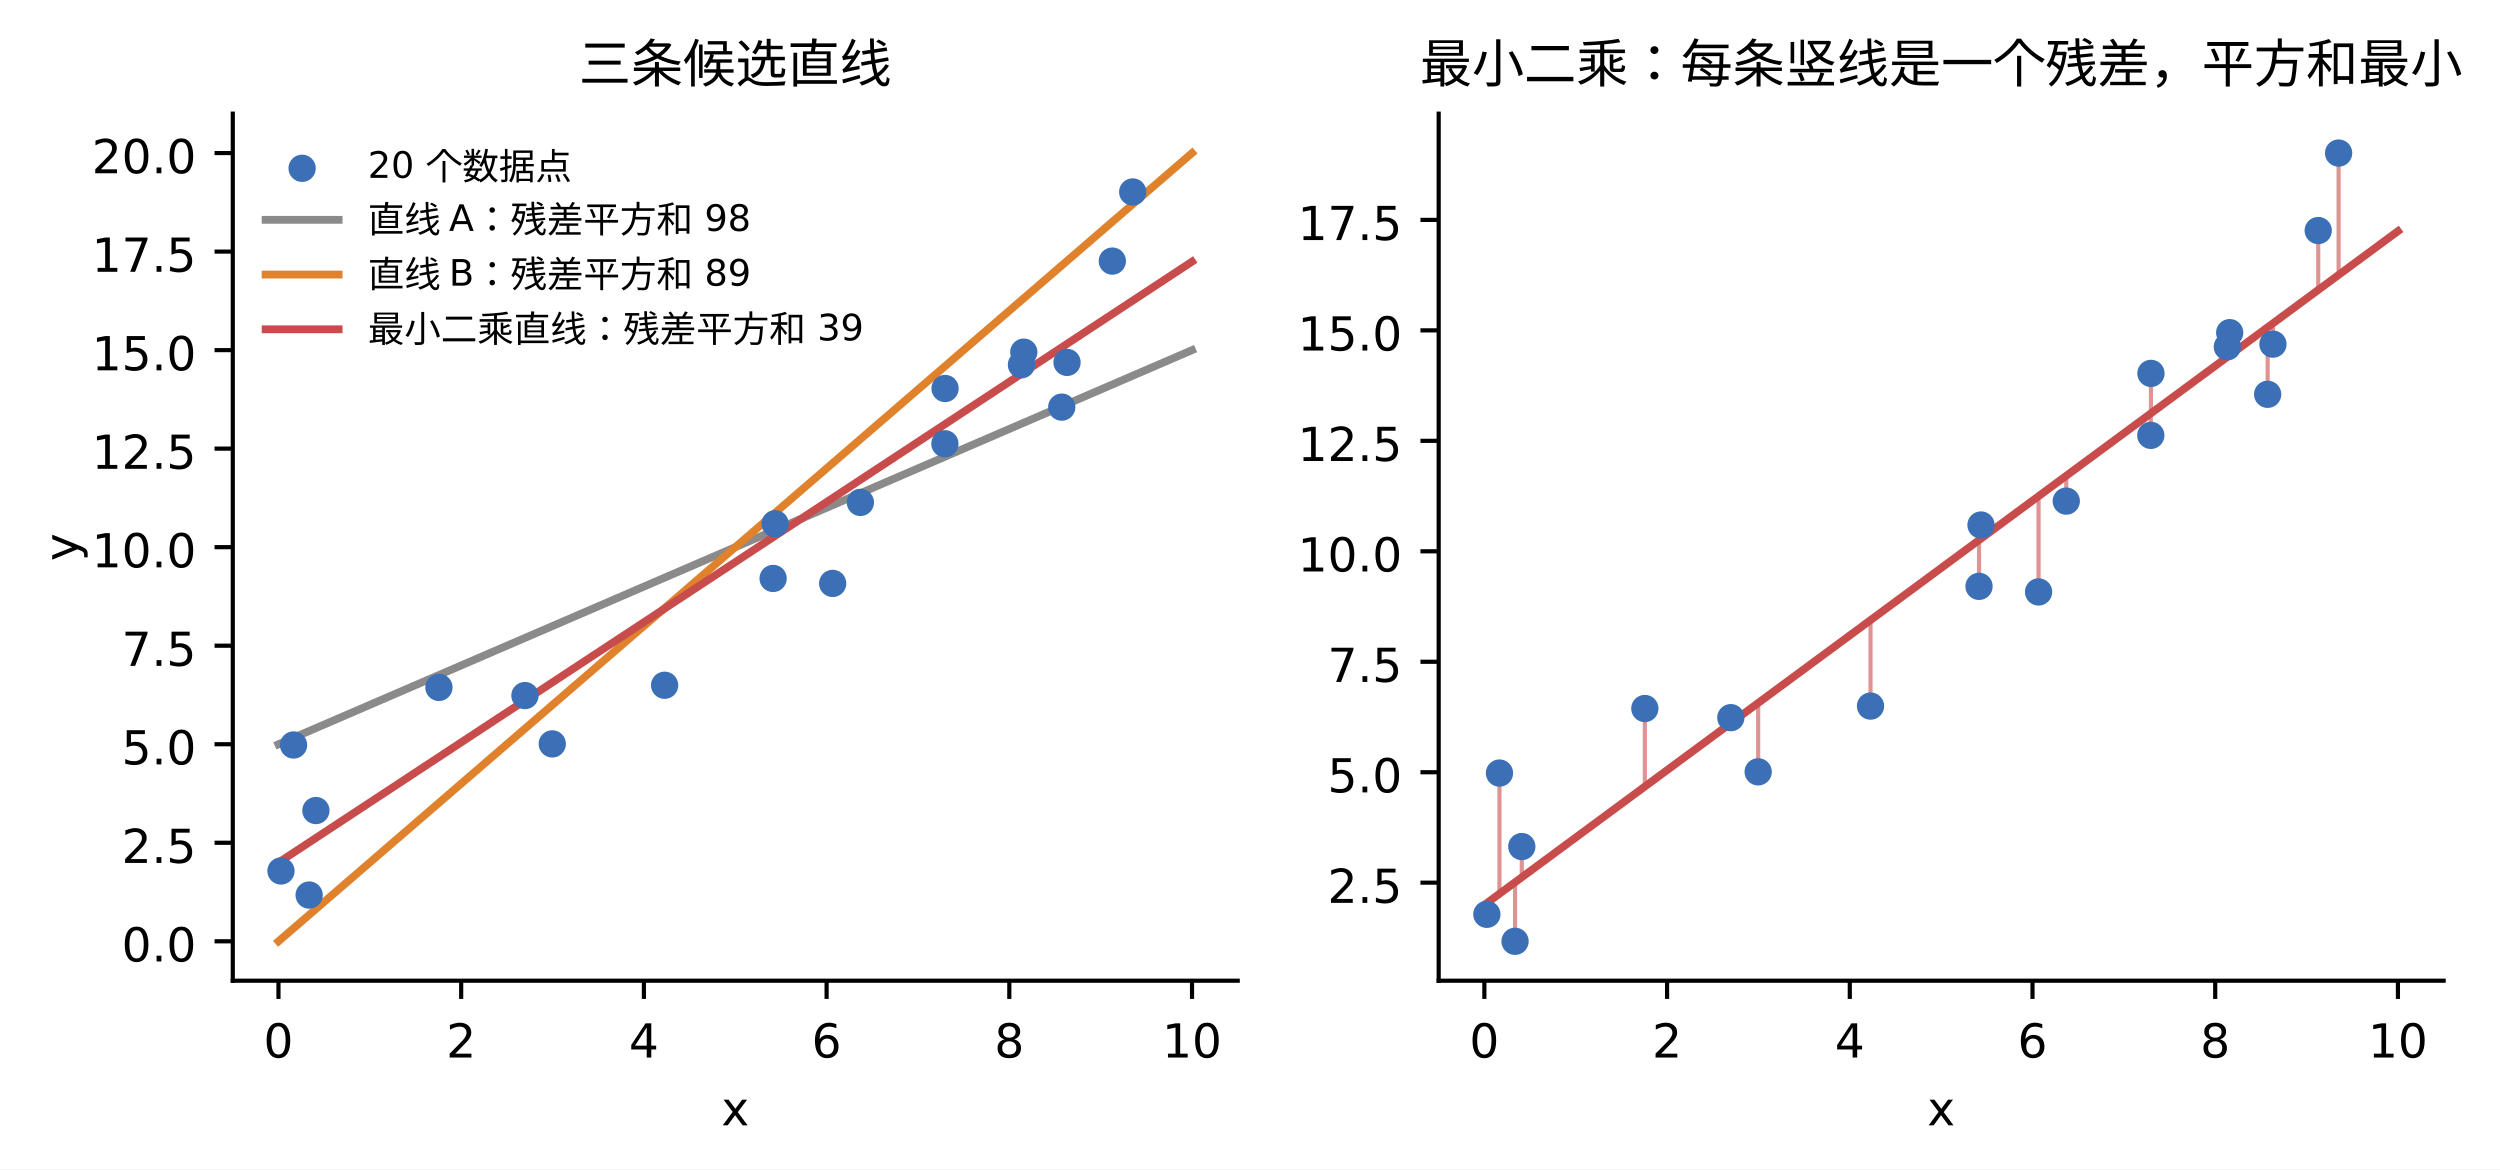
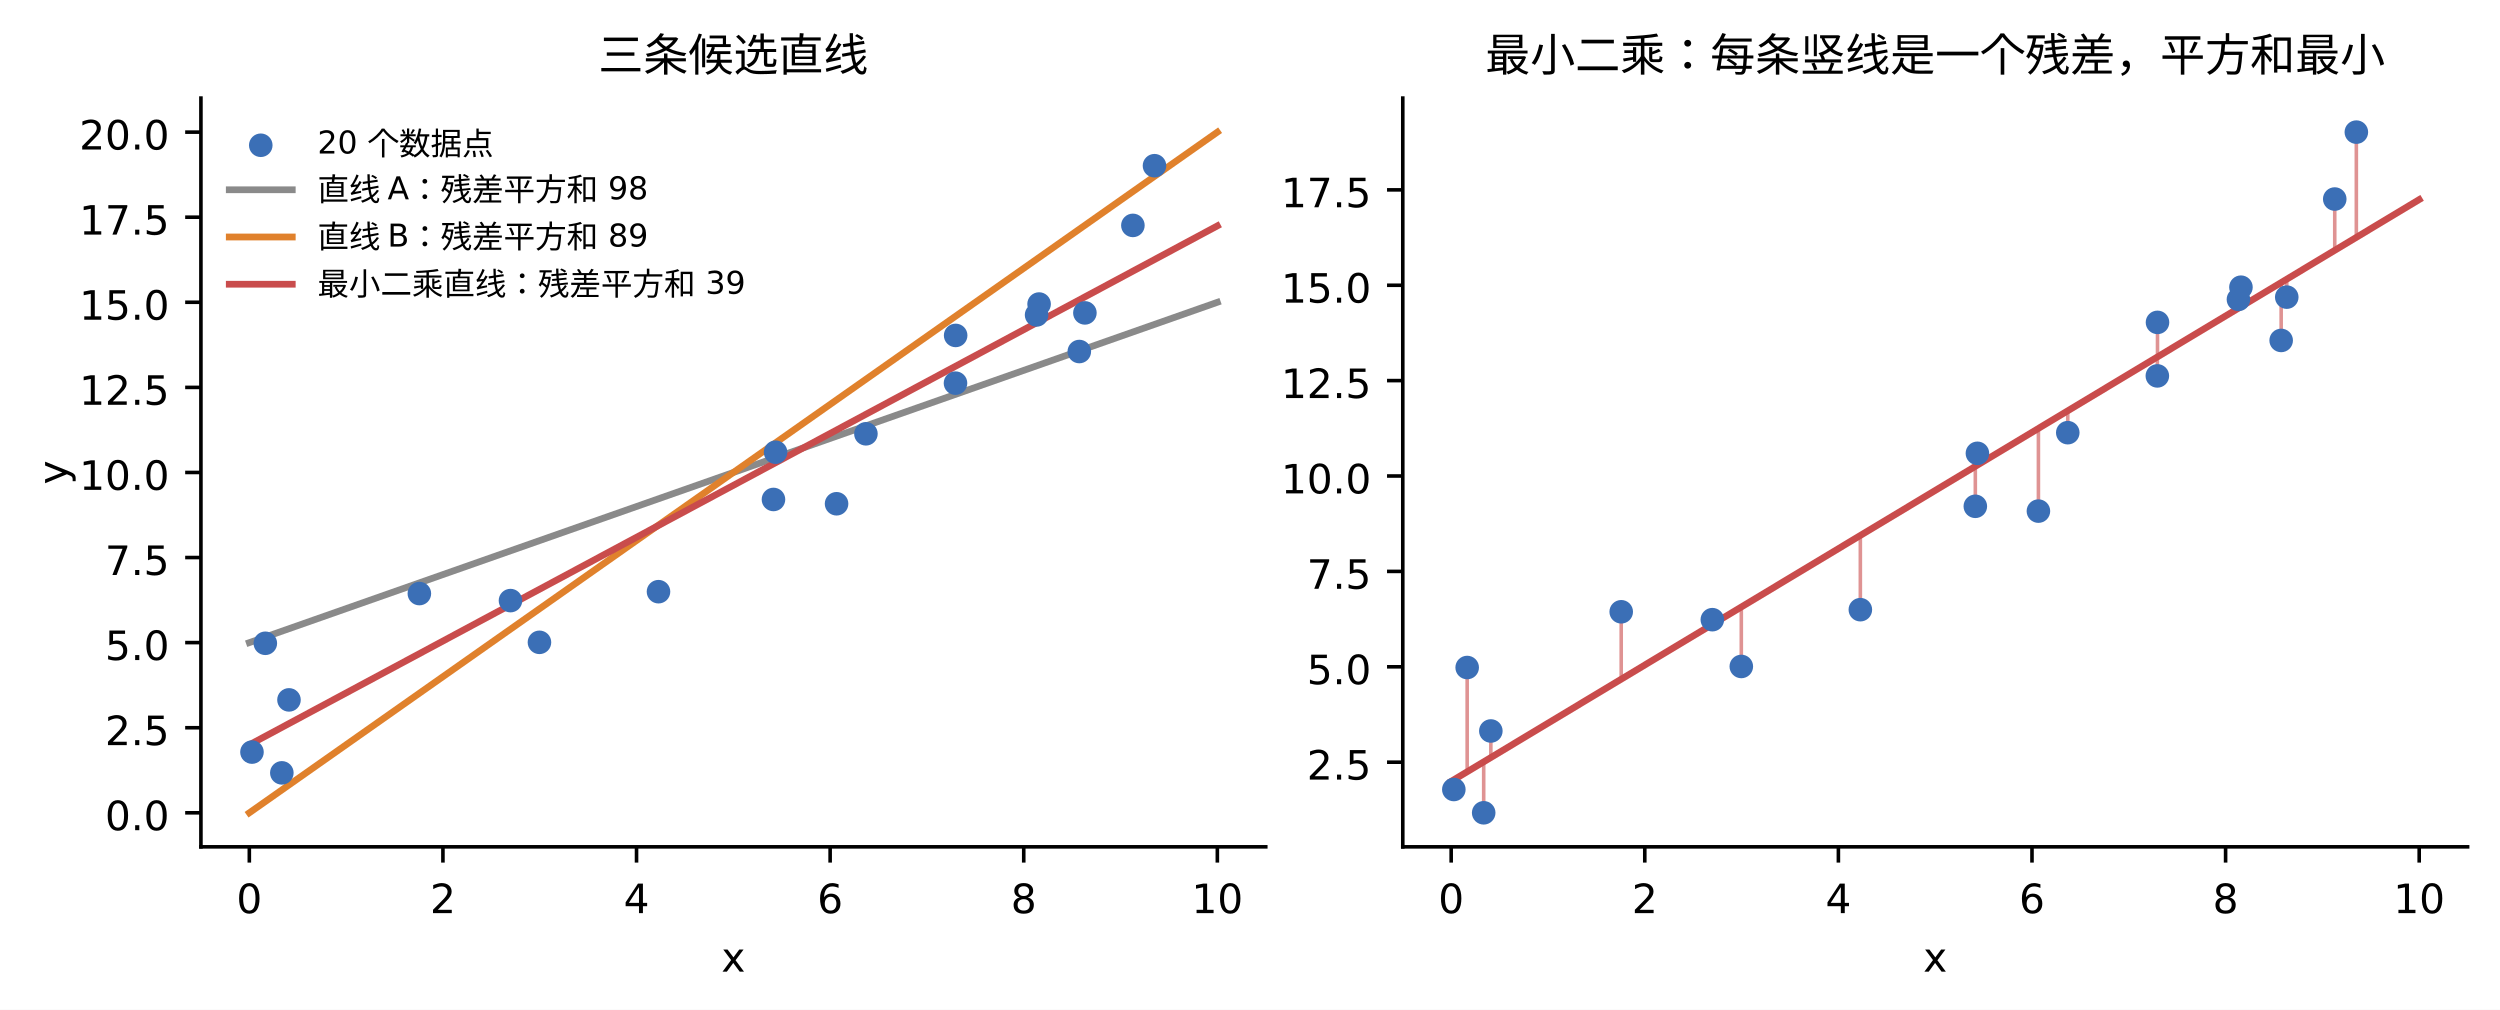
- <svg xmlns="http://www.w3.org/2000/svg" xmlns:xlink="http://www.w3.org/1999/xlink" width="479.551pt" height="224.32pt" viewBox="0 0 479.551 224.32" version="1.1">
+ <svg xmlns="http://www.w3.org/2000/svg" xmlns:xlink="http://www.w3.org/1999/xlink" width="555.6pt" height="224.4pt" viewBox="0 0 555.6 224.4" version="1.1">
  <defs>
    <style type="text/css">*{stroke-linejoin: round; stroke-linecap: butt}</style>
  </defs>
  <g id="figure_1">
    <g id="patch_1">
-       <path d="M 0 224.32  L 479.551 224.32  L 479.551 0  L 0 0  z " style="fill: #ffffff" />
+       <path d="M 0 224.4  L 555.6 224.4  L 555.6 0  L 0 0  z " style="fill: #ffffff" />
    </g>
    <g id="axes_1">
      <g id="patch_2">
-         <path d="M 44.653 188.12  L 237.417 188.12  L 237.417 21.8  L 44.653 21.8  z " style="fill: #ffffff" />
+         <path d="M 44.653 188.2  L 281.3 188.2  L 281.3 21.8  L 44.653 21.8  z " style="fill: #ffffff" />
      </g>
      <g id="matplotlib.axis_1">
        <g id="xtick_1">
          <g id="line2d_1">
            <defs>
-               <path id="m85d153a799" d="M 0 0  L 0 3.5  " style="stroke: #000000; stroke-width: 0.8" />
+               <path id="m8f147c479a" d="M 0 0  L 0 3.5  " style="stroke: #000000; stroke-width: 0.8" />
            </defs>
            <g>
-               <use xlink:href="#m85d153a799" x="53.415" y="188.12" style="stroke: #000000; stroke-width: 0.8" />
+               <use xlink:href="#m8f147c479a" x="55.41" y="188.2" style="stroke: #000000; stroke-width: 0.8" />
            </g>
          </g>
          <g id="text_1">
-             <text style="font-size: 9px; font-family: 'Heiti SC', 'Heiti TC', 'Arial Unicode MS', 'DejaVu Sans'; text-anchor: middle" x="53.415" y="202.86" transform="rotate(-0 53.41495 202.86)">0</text>
+             <text style="font-size: 9px; font-family: 'Heiti SC', 'Heiti TC', 'Arial Unicode MS', 'DejaVu Sans'; text-anchor: middle" x="55.41" y="202.94" transform="rotate(-0 55.40963 202.9395)">0</text>
          </g>
        </g>
        <g id="xtick_2">
          <g id="line2d_2">
            <g>
-               <use xlink:href="#m85d153a799" x="88.463" y="188.12" style="stroke: #000000; stroke-width: 0.8" />
+               <use xlink:href="#m8f147c479a" x="98.436" y="188.2" style="stroke: #000000; stroke-width: 0.8" />
            </g>
          </g>
          <g id="text_2">
-             <text style="font-size: 9px; font-family: 'Heiti SC', 'Heiti TC', 'Arial Unicode MS', 'DejaVu Sans'; text-anchor: middle" x="88.463" y="202.86" transform="rotate(-0 88.46289 202.86)">2</text>
+             <text style="font-size: 9px; font-family: 'Heiti SC', 'Heiti TC', 'Arial Unicode MS', 'DejaVu Sans'; text-anchor: middle" x="98.436" y="202.94" transform="rotate(-0 98.43628 202.9395)">2</text>
          </g>
        </g>
        <g id="xtick_3">
          <g id="line2d_3">
            <g>
-               <use xlink:href="#m85d153a799" x="123.511" y="188.12" style="stroke: #000000; stroke-width: 0.8" />
+               <use xlink:href="#m8f147c479a" x="141.463" y="188.2" style="stroke: #000000; stroke-width: 0.8" />
            </g>
          </g>
          <g id="text_3">
-             <text style="font-size: 9px; font-family: 'Heiti SC', 'Heiti TC', 'Arial Unicode MS', 'DejaVu Sans'; text-anchor: middle" x="123.511" y="202.86" transform="rotate(-0 123.5108 202.86)">4</text>
+             <text style="font-size: 9px; font-family: 'Heiti SC', 'Heiti TC', 'Arial Unicode MS', 'DejaVu Sans'; text-anchor: middle" x="141.463" y="202.94" transform="rotate(-0 141.4629 202.9395)">4</text>
          </g>
        </g>
        <g id="xtick_4">
          <g id="line2d_4">
            <g>
-               <use xlink:href="#m85d153a799" x="158.559" y="188.12" style="stroke: #000000; stroke-width: 0.8" />
+               <use xlink:href="#m8f147c479a" x="184.49" y="188.2" style="stroke: #000000; stroke-width: 0.8" />
            </g>
          </g>
          <g id="text_4">
-             <text style="font-size: 9px; font-family: 'Heiti SC', 'Heiti TC', 'Arial Unicode MS', 'DejaVu Sans'; text-anchor: middle" x="158.559" y="202.86" transform="rotate(-0 158.5588 202.86)">6</text>
+             <text style="font-size: 9px; font-family: 'Heiti SC', 'Heiti TC', 'Arial Unicode MS', 'DejaVu Sans'; text-anchor: middle" x="184.49" y="202.94" transform="rotate(-0 184.4896 202.9395)">6</text>
          </g>
        </g>
        <g id="xtick_5">
          <g id="line2d_5">
            <g>
-               <use xlink:href="#m85d153a799" x="193.607" y="188.12" style="stroke: #000000; stroke-width: 0.8" />
+               <use xlink:href="#m8f147c479a" x="227.516" y="188.2" style="stroke: #000000; stroke-width: 0.8" />
            </g>
          </g>
          <g id="text_5">
-             <text style="font-size: 9px; font-family: 'Heiti SC', 'Heiti TC', 'Arial Unicode MS', 'DejaVu Sans'; text-anchor: middle" x="193.607" y="202.86" transform="rotate(-0 193.6067 202.86)">8</text>
+             <text style="font-size: 9px; font-family: 'Heiti SC', 'Heiti TC', 'Arial Unicode MS', 'DejaVu Sans'; text-anchor: middle" x="227.516" y="202.94" transform="rotate(-0 227.5162 202.9395)">8</text>
          </g>
        </g>
        <g id="xtick_6">
          <g id="line2d_6">
            <g>
-               <use xlink:href="#m85d153a799" x="228.655" y="188.12" style="stroke: #000000; stroke-width: 0.8" />
+               <use xlink:href="#m8f147c479a" x="270.543" y="188.2" style="stroke: #000000; stroke-width: 0.8" />
            </g>
          </g>
          <g id="text_6">
-             <text style="font-size: 9px; font-family: 'Heiti SC', 'Heiti TC', 'Arial Unicode MS', 'DejaVu Sans'; text-anchor: middle" x="228.655" y="202.86" transform="rotate(-0 228.6546 202.86)">10</text>
+             <text style="font-size: 9px; font-family: 'Heiti SC', 'Heiti TC', 'Arial Unicode MS', 'DejaVu Sans'; text-anchor: middle" x="270.543" y="202.94" transform="rotate(-0 270.5429 202.9395)">10</text>
          </g>
        </g>
        <g id="text_7">
-           <text style="font-size: 9px; font-family: 'Heiti SC', 'Heiti TC', 'Arial Unicode MS', 'DejaVu Sans'; text-anchor: middle" x="141.035" y="215.86" transform="rotate(-0 141.0348 215.86)">x</text>
+           <text style="font-size: 9px; font-family: 'Heiti SC', 'Heiti TC', 'Arial Unicode MS', 'DejaVu Sans'; text-anchor: middle" x="162.976" y="215.94" transform="rotate(-0 162.9762 215.9395)">x</text>
        </g>
      </g>
      <g id="matplotlib.axis_2">
        <g id="ytick_1">
          <g id="line2d_7">
            <defs>
-               <path id="m40cdde4ee3" d="M 0 0  L -3.5 0  " style="stroke: #000000; stroke-width: 0.8" />
+               <path id="m0d8f9dc687" d="M 0 0  L -3.5 0  " style="stroke: #000000; stroke-width: 0.8" />
            </defs>
            <g>
-               <use xlink:href="#m40cdde4ee3" x="44.653" y="180.56" style="stroke: #000000; stroke-width: 0.8" />
+               <use xlink:href="#m0d8f9dc687" x="44.653" y="180.636" style="stroke: #000000; stroke-width: 0.8" />
            </g>
          </g>
          <g id="text_8">
-             <text style="font-size: 9px; font-family: 'Heiti SC', 'Heiti TC', 'Arial Unicode MS', 'DejaVu Sans'; text-anchor: end" x="37.653" y="184.43" transform="rotate(-0 37.65297 184.43)">0.0</text>
+             <text style="font-size: 9px; font-family: 'Heiti SC', 'Heiti TC', 'Arial Unicode MS', 'DejaVu Sans'; text-anchor: end" x="37.653" y="184.506" transform="rotate(-0 37.65297 184.5059)">0.0</text>
          </g>
        </g>
        <g id="ytick_2">
          <g id="line2d_8">
            <g>
-               <use xlink:href="#m40cdde4ee3" x="44.653" y="161.66" style="stroke: #000000; stroke-width: 0.8" />
+               <use xlink:href="#m0d8f9dc687" x="44.653" y="161.727" style="stroke: #000000; stroke-width: 0.8" />
            </g>
          </g>
          <g id="text_9">
-             <text style="font-size: 9px; font-family: 'Heiti SC', 'Heiti TC', 'Arial Unicode MS', 'DejaVu Sans'; text-anchor: end" x="37.653" y="165.53" transform="rotate(-0 37.65297 165.53)">2.5</text>
+             <text style="font-size: 9px; font-family: 'Heiti SC', 'Heiti TC', 'Arial Unicode MS', 'DejaVu Sans'; text-anchor: end" x="37.653" y="165.597" transform="rotate(-0 37.65297 165.5969)">2.5</text>
          </g>
        </g>
        <g id="ytick_3">
          <g id="line2d_9">
            <g>
-               <use xlink:href="#m40cdde4ee3" x="44.653" y="142.76" style="stroke: #000000; stroke-width: 0.8" />
+               <use xlink:href="#m0d8f9dc687" x="44.653" y="142.818" style="stroke: #000000; stroke-width: 0.8" />
            </g>
          </g>
          <g id="text_10">
-             <text style="font-size: 9px; font-family: 'Heiti SC', 'Heiti TC', 'Arial Unicode MS', 'DejaVu Sans'; text-anchor: end" x="37.653" y="146.63" transform="rotate(-0 37.65297 146.63)">5.0</text>
+             <text style="font-size: 9px; font-family: 'Heiti SC', 'Heiti TC', 'Arial Unicode MS', 'DejaVu Sans'; text-anchor: end" x="37.653" y="146.688" transform="rotate(-0 37.65297 146.6878)">5.0</text>
          </g>
        </g>
        <g id="ytick_4">
          <g id="line2d_10">
            <g>
-               <use xlink:href="#m40cdde4ee3" x="44.653" y="123.86" style="stroke: #000000; stroke-width: 0.8" />
+               <use xlink:href="#m0d8f9dc687" x="44.653" y="123.909" style="stroke: #000000; stroke-width: 0.8" />
            </g>
          </g>
          <g id="text_11">
-             <text style="font-size: 9px; font-family: 'Heiti SC', 'Heiti TC', 'Arial Unicode MS', 'DejaVu Sans'; text-anchor: end" x="37.653" y="127.73" transform="rotate(-0 37.65297 127.73)">7.5</text>
+             <text style="font-size: 9px; font-family: 'Heiti SC', 'Heiti TC', 'Arial Unicode MS', 'DejaVu Sans'; text-anchor: end" x="37.653" y="127.779" transform="rotate(-0 37.65297 127.7788)">7.5</text>
          </g>
        </g>
        <g id="ytick_5">
          <g id="line2d_11">
            <g>
-               <use xlink:href="#m40cdde4ee3" x="44.653" y="104.96" style="stroke: #000000; stroke-width: 0.8" />
+               <use xlink:href="#m0d8f9dc687" x="44.653" y="105" style="stroke: #000000; stroke-width: 0.8" />
            </g>
          </g>
          <g id="text_12">
-             <text style="font-size: 9px; font-family: 'Heiti SC', 'Heiti TC', 'Arial Unicode MS', 'DejaVu Sans'; text-anchor: end" x="37.653" y="108.83" transform="rotate(-0 37.65297 108.83)">10.0</text>
+             <text style="font-size: 9px; font-family: 'Heiti SC', 'Heiti TC', 'Arial Unicode MS', 'DejaVu Sans'; text-anchor: end" x="37.653" y="108.87" transform="rotate(-0 37.65297 108.8698)">10.0</text>
          </g>
        </g>
        <g id="ytick_6">
          <g id="line2d_12">
            <g>
-               <use xlink:href="#m40cdde4ee3" x="44.653" y="86.06" style="stroke: #000000; stroke-width: 0.8" />
+               <use xlink:href="#m0d8f9dc687" x="44.653" y="86.091" style="stroke: #000000; stroke-width: 0.8" />
            </g>
          </g>
          <g id="text_13">
-             <text style="font-size: 9px; font-family: 'Heiti SC', 'Heiti TC', 'Arial Unicode MS', 'DejaVu Sans'; text-anchor: end" x="37.653" y="89.93" transform="rotate(-0 37.65297 89.93)">12.5</text>
+             <text style="font-size: 9px; font-family: 'Heiti SC', 'Heiti TC', 'Arial Unicode MS', 'DejaVu Sans'; text-anchor: end" x="37.653" y="89.961" transform="rotate(-0 37.65297 89.96072)">12.5</text>
          </g>
        </g>
        <g id="ytick_7">
          <g id="line2d_13">
            <g>
-               <use xlink:href="#m40cdde4ee3" x="44.653" y="67.16" style="stroke: #000000; stroke-width: 0.8" />
+               <use xlink:href="#m0d8f9dc687" x="44.653" y="67.182" style="stroke: #000000; stroke-width: 0.8" />
            </g>
          </g>
          <g id="text_14">
-             <text style="font-size: 9px; font-family: 'Heiti SC', 'Heiti TC', 'Arial Unicode MS', 'DejaVu Sans'; text-anchor: end" x="37.653" y="71.03" transform="rotate(-0 37.65297 71.03)">15.0</text>
+             <text style="font-size: 9px; font-family: 'Heiti SC', 'Heiti TC', 'Arial Unicode MS', 'DejaVu Sans'; text-anchor: end" x="37.653" y="71.052" transform="rotate(-0 37.65297 71.05169)">15.0</text>
          </g>
        </g>
        <g id="ytick_8">
          <g id="line2d_14">
            <g>
-               <use xlink:href="#m40cdde4ee3" x="44.653" y="48.26" style="stroke: #000000; stroke-width: 0.8" />
+               <use xlink:href="#m0d8f9dc687" x="44.653" y="48.273" style="stroke: #000000; stroke-width: 0.8" />
            </g>
          </g>
          <g id="text_15">
-             <text style="font-size: 9px; font-family: 'Heiti SC', 'Heiti TC', 'Arial Unicode MS', 'DejaVu Sans'; text-anchor: end" x="37.653" y="52.13" transform="rotate(-0 37.65297 52.13)">17.5</text>
+             <text style="font-size: 9px; font-family: 'Heiti SC', 'Heiti TC', 'Arial Unicode MS', 'DejaVu Sans'; text-anchor: end" x="37.653" y="52.143" transform="rotate(-0 37.65297 52.14265)">17.5</text>
          </g>
        </g>
        <g id="ytick_9">
          <g id="line2d_15">
            <g>
-               <use xlink:href="#m40cdde4ee3" x="44.653" y="29.36" style="stroke: #000000; stroke-width: 0.8" />
+               <use xlink:href="#m0d8f9dc687" x="44.653" y="29.364" style="stroke: #000000; stroke-width: 0.8" />
            </g>
          </g>
          <g id="text_16">
-             <text style="font-size: 9px; font-family: 'Heiti SC', 'Heiti TC', 'Arial Unicode MS', 'DejaVu Sans'; text-anchor: end" x="37.653" y="33.23" transform="rotate(-0 37.65297 33.23)">20.0</text>
+             <text style="font-size: 9px; font-family: 'Heiti SC', 'Heiti TC', 'Arial Unicode MS', 'DejaVu Sans'; text-anchor: end" x="37.653" y="33.234" transform="rotate(-0 37.65297 33.23362)">20.0</text>
          </g>
        </g>
        <g id="text_17">
-           <text style="font-size: 9px; font-family: 'Heiti SC', 'Heiti TC', 'Arial Unicode MS', 'DejaVu Sans'; text-anchor: middle" x="14.94" y="104.96" transform="rotate(-90 14.94 104.96)">y</text>
+           <text style="font-size: 9px; font-family: 'Heiti SC', 'Heiti TC', 'Arial Unicode MS', 'DejaVu Sans'; text-anchor: middle" x="14.94" y="105" transform="rotate(-90 14.94 104.9998)">y</text>
        </g>
      </g>
      <g id="line2d_16">
-         <path d="M 53.415 142.76  L 228.655 67.16  " clip-path="url(#p380b1ef148)" style="fill: none; stroke: #8a8a8a; stroke-width: 1.5; stroke-linecap: square" />
+         <path d="M 55.41 142.818  L 270.543 67.182  " clip-path="url(#p85a6012fe0)" style="fill: none; stroke: #8a8a8a; stroke-width: 1.5; stroke-linecap: square" />
      </g>
      <g id="line2d_17">
-         <path d="M 53.415 180.56  L 228.655 29.36  " clip-path="url(#p380b1ef148)" style="fill: none; stroke: #e0812c; stroke-width: 1.5; stroke-linecap: square" />
+         <path d="M 55.41 180.636  L 270.543 29.364  " clip-path="url(#p85a6012fe0)" style="fill: none; stroke: #e0812c; stroke-width: 1.5; stroke-linecap: square" />
      </g>
      <g id="line2d_18">
-         <path d="M 53.415 165.459  L 228.655 50.184  " clip-path="url(#p380b1ef148)" style="fill: none; stroke: #c94c4c; stroke-width: 1.5; stroke-linecap: square" />
+         <path d="M 55.41 165.528  L 270.543 50.197  " clip-path="url(#p85a6012fe0)" style="fill: none; stroke: #c94c4c; stroke-width: 1.5; stroke-linecap: square" />
      </g>
      <g id="patch_3">
-         <path d="M 44.653 188.12  L 44.653 21.8  " style="fill: none; stroke: #000000; stroke-width: 0.8; stroke-linejoin: miter; stroke-linecap: square" />
+         <path d="M 44.653 188.2  L 44.653 21.8  " style="fill: none; stroke: #000000; stroke-width: 0.8; stroke-linejoin: miter; stroke-linecap: square" />
      </g>
      <g id="patch_4">
-         <path d="M 44.653 188.12  L 237.417 188.12  " style="fill: none; stroke: #000000; stroke-width: 0.8; stroke-linejoin: miter; stroke-linecap: square" />
+         <path d="M 44.653 188.2  L 281.3 188.2  " style="fill: none; stroke: #000000; stroke-width: 0.8; stroke-linejoin: miter; stroke-linecap: square" />
      </g>
      <g id="PathCollection_1">
        <defs>
-           <path id="mf022204476" d="M 0 2.121  C 0.563 2.121 1.102 1.898 1.5 1.5  C 1.898 1.102 2.121 0.563 2.121 0  C 2.121 -0.563 1.898 -1.102 1.5 -1.5  C 1.102 -1.898 0.563 -2.121 0 -2.121  C -0.563 -2.121 -1.102 -1.898 -1.5 -1.5  C -1.898 -1.102 -2.121 -0.563 -2.121 0  C -2.121 0.563 -1.898 1.102 -1.5 1.5  C -1.102 1.898 -0.563 2.121 0 2.121  z " style="stroke: #3b6fb6" />
+           <path id="m2b68892070" d="M 0 2.121  C 0.563 2.121 1.102 1.898 1.5 1.5  C 1.898 1.102 2.121 0.563 2.121 0  C 2.121 -0.563 1.898 -1.102 1.5 -1.5  C 1.102 -1.898 0.563 -2.121 0 -2.121  C -0.563 -2.121 -1.102 -1.898 -1.5 -1.5  C -1.898 -1.102 -2.121 -0.563 -2.121 0  C -2.121 0.563 -1.898 1.102 -1.5 1.5  C -1.102 1.898 -0.563 2.121 0 2.121  z " style="stroke: #3b6fb6" />
        </defs>
-         <g clip-path="url(#p380b1ef148)">
-           <use xlink:href="#mf022204476" x="53.895" y="167.073" style="fill: #3b6fb6; stroke: #3b6fb6" />
-           <use xlink:href="#mf022204476" x="56.311" y="142.905" style="fill: #3b6fb6; stroke: #3b6fb6" />
-           <use xlink:href="#mf022204476" x="59.3" y="171.689" style="fill: #3b6fb6; stroke: #3b6fb6" />
-           <use xlink:href="#mf022204476" x="60.595" y="155.479" style="fill: #3b6fb6; stroke: #3b6fb6" />
-           <use xlink:href="#mf022204476" x="84.197" y="131.86" style="fill: #3b6fb6; stroke: #3b6fb6" />
-           <use xlink:href="#mf022204476" x="100.692" y="133.425" style="fill: #3b6fb6; stroke: #3b6fb6" />
-           <use xlink:href="#mf022204476" x="105.936" y="142.694" style="fill: #3b6fb6; stroke: #3b6fb6" />
-           <use xlink:href="#mf022204476" x="127.487" y="131.444" style="fill: #3b6fb6; stroke: #3b6fb6" />
-           <use xlink:href="#mf022204476" x="148.3" y="110.959" style="fill: #3b6fb6; stroke: #3b6fb6" />
-           <use xlink:href="#mf022204476" x="148.68" y="100.464" style="fill: #3b6fb6; stroke: #3b6fb6" />
-           <use xlink:href="#mf022204476" x="159.722" y="111.913" style="fill: #3b6fb6; stroke: #3b6fb6" />
-           <use xlink:href="#mf022204476" x="165.036" y="96.371" style="fill: #3b6fb6; stroke: #3b6fb6" />
-           <use xlink:href="#mf022204476" x="181.252" y="85.123" style="fill: #3b6fb6; stroke: #3b6fb6" />
-           <use xlink:href="#mf022204476" x="181.28" y="74.519" style="fill: #3b6fb6; stroke: #3b6fb6" />
-           <use xlink:href="#mf022204476" x="195.932" y="69.97" style="fill: #3b6fb6; stroke: #3b6fb6" />
-           <use xlink:href="#mf022204476" x="196.385" y="67.549" style="fill: #3b6fb6; stroke: #3b6fb6" />
-           <use xlink:href="#mf022204476" x="203.666" y="78.096" style="fill: #3b6fb6; stroke: #3b6fb6" />
-           <use xlink:href="#mf022204476" x="204.678" y="69.515" style="fill: #3b6fb6; stroke: #3b6fb6" />
-           <use xlink:href="#mf022204476" x="213.366" y="50.08" style="fill: #3b6fb6; stroke: #3b6fb6" />
-           <use xlink:href="#mf022204476" x="217.277" y="36.822" style="fill: #3b6fb6; stroke: #3b6fb6" />
+         <g clip-path="url(#p85a6012fe0)">
+           <use xlink:href="#m2b68892070" x="55.999" y="167.142" style="fill: #3b6fb6; stroke: #3b6fb6" />
+           <use xlink:href="#m2b68892070" x="58.965" y="142.963" style="fill: #3b6fb6; stroke: #3b6fb6" />
+           <use xlink:href="#m2b68892070" x="62.635" y="171.761" style="fill: #3b6fb6; stroke: #3b6fb6" />
+           <use xlink:href="#m2b68892070" x="64.224" y="155.543" style="fill: #3b6fb6; stroke: #3b6fb6" />
+           <use xlink:href="#m2b68892070" x="93.199" y="131.913" style="fill: #3b6fb6; stroke: #3b6fb6" />
+           <use xlink:href="#m2b68892070" x="113.45" y="133.478" style="fill: #3b6fb6; stroke: #3b6fb6" />
+           <use xlink:href="#m2b68892070" x="119.888" y="142.752" style="fill: #3b6fb6; stroke: #3b6fb6" />
+           <use xlink:href="#m2b68892070" x="146.344" y="131.496" style="fill: #3b6fb6; stroke: #3b6fb6" />
+           <use xlink:href="#m2b68892070" x="171.896" y="111.002" style="fill: #3b6fb6; stroke: #3b6fb6" />
+           <use xlink:href="#m2b68892070" x="172.361" y="100.501" style="fill: #3b6fb6; stroke: #3b6fb6" />
+           <use xlink:href="#m2b68892070" x="185.917" y="111.956" style="fill: #3b6fb6; stroke: #3b6fb6" />
+           <use xlink:href="#m2b68892070" x="192.441" y="96.407" style="fill: #3b6fb6; stroke: #3b6fb6" />
+           <use xlink:href="#m2b68892070" x="212.349" y="85.153" style="fill: #3b6fb6; stroke: #3b6fb6" />
+           <use xlink:href="#m2b68892070" x="212.383" y="74.545" style="fill: #3b6fb6; stroke: #3b6fb6" />
+           <use xlink:href="#m2b68892070" x="230.371" y="69.993" style="fill: #3b6fb6; stroke: #3b6fb6" />
+           <use xlink:href="#m2b68892070" x="230.927" y="67.571" style="fill: #3b6fb6; stroke: #3b6fb6" />
+           <use xlink:href="#m2b68892070" x="239.866" y="78.123" style="fill: #3b6fb6; stroke: #3b6fb6" />
+           <use xlink:href="#m2b68892070" x="241.108" y="69.538" style="fill: #3b6fb6; stroke: #3b6fb6" />
+           <use xlink:href="#m2b68892070" x="251.774" y="50.093" style="fill: #3b6fb6; stroke: #3b6fb6" />
+           <use xlink:href="#m2b68892070" x="256.575" y="36.829" style="fill: #3b6fb6; stroke: #3b6fb6" />
        </g>
      </g>
      <g id="text_18">
-         <text style="font-size: 10px; font-family: 'Heiti SC', 'Heiti TC', 'Arial Unicode MS', 'DejaVu Sans'; text-anchor: middle" x="141.035" y="15.8" transform="rotate(-0 141.0348 15.8)">三条候选直线</text>
+         <text style="font-size: 10px; font-family: 'Heiti SC', 'Heiti TC', 'Arial Unicode MS', 'DejaVu Sans'; text-anchor: middle" x="162.976" y="15.8" transform="rotate(-0 162.9762 15.8)">三条候选直线</text>
      </g>
      <g id="legend_1">
        <g id="PathCollection_2">
          <g>
-             <use xlink:href="#mf022204476" x="57.953" y="32.282" style="fill: #3b6fb6; stroke: #3b6fb6" />
+             <use xlink:href="#m2b68892070" x="57.953" y="32.282" style="fill: #3b6fb6; stroke: #3b6fb6" />
          </g>
        </g>
        <g id="text_19">
          <text style="font-size: 7px; font-family: 'Heiti SC', 'Heiti TC', 'Arial Unicode MS', 'DejaVu Sans'; text-anchor: start" x="70.553" y="34.12" transform="rotate(-0 70.55297 34.12)">20 个数据点</text>
        </g>
        <g id="line2d_19">
          <path d="M 50.953 42.17  L 57.953 42.17  L 64.953 42.17  " style="fill: none; stroke: #8a8a8a; stroke-width: 1.5; stroke-linecap: square" />
        </g>
        <g id="text_20">
          <text style="font-size: 7px; font-family: 'Heiti SC', 'Heiti TC', 'Arial Unicode MS', 'DejaVu Sans'; text-anchor: start" x="70.553" y="44.62" transform="rotate(-0 70.55297 44.62)">直线 A：残差平方和 98</text>
        </g>
        <g id="line2d_20">
          <path d="M 50.953 52.67  L 57.953 52.67  L 64.953 52.67  " style="fill: none; stroke: #e0812c; stroke-width: 1.5; stroke-linecap: square" />
        </g>
        <g id="text_21">
          <text style="font-size: 7px; font-family: 'Heiti SC', 'Heiti TC', 'Arial Unicode MS', 'DejaVu Sans'; text-anchor: start" x="70.553" y="55.12" transform="rotate(-0 70.55297 55.12)">直线 B：残差平方和 89</text>
        </g>
        <g id="line2d_21">
          <path d="M 50.953 63.17  L 57.953 63.17  L 64.953 63.17  " style="fill: none; stroke: #c94c4c; stroke-width: 1.5; stroke-linecap: square" />
        </g>
        <g id="text_22">
          <text style="font-size: 7px; font-family: 'Heiti SC', 'Heiti TC', 'Arial Unicode MS', 'DejaVu Sans'; text-anchor: start" x="70.553" y="65.62" transform="rotate(-0 70.55297 65.62)">最小二乘直线：残差平方和 39</text>
        </g>
      </g>
    </g>
    <g id="axes_2">
      <g id="patch_5">
-         <path d="M 275.969 188.12  L 468.733 188.12  L 468.733 21.8  L 275.969 21.8  z " style="fill: #ffffff" />
+         <path d="M 311.753 188.2  L 548.4 188.2  L 548.4 21.8  L 311.753 21.8  z " style="fill: #ffffff" />
      </g>
      <g id="matplotlib.axis_3">
        <g id="xtick_7">
          <g id="line2d_22">
            <g>
-               <use xlink:href="#m85d153a799" x="284.731" y="188.12" style="stroke: #000000; stroke-width: 0.8" />
+               <use xlink:href="#m8f147c479a" x="322.51" y="188.2" style="stroke: #000000; stroke-width: 0.8" />
            </g>
          </g>
          <g id="text_23">
-             <text style="font-size: 9px; font-family: 'Heiti SC', 'Heiti TC', 'Arial Unicode MS', 'DejaVu Sans'; text-anchor: middle" x="284.731" y="202.86" transform="rotate(-0 284.7313 202.86)">0</text>
+             <text style="font-size: 9px; font-family: 'Heiti SC', 'Heiti TC', 'Arial Unicode MS', 'DejaVu Sans'; text-anchor: middle" x="322.51" y="202.94" transform="rotate(-0 322.5096 202.9395)">0</text>
          </g>
        </g>
        <g id="xtick_8">
          <g id="line2d_23">
            <g>
-               <use xlink:href="#m85d153a799" x="319.779" y="188.12" style="stroke: #000000; stroke-width: 0.8" />
+               <use xlink:href="#m8f147c479a" x="365.536" y="188.2" style="stroke: #000000; stroke-width: 0.8" />
            </g>
          </g>
          <g id="text_24">
-             <text style="font-size: 9px; font-family: 'Heiti SC', 'Heiti TC', 'Arial Unicode MS', 'DejaVu Sans'; text-anchor: middle" x="319.779" y="202.86" transform="rotate(-0 319.7792 202.86)">2</text>
+             <text style="font-size: 9px; font-family: 'Heiti SC', 'Heiti TC', 'Arial Unicode MS', 'DejaVu Sans'; text-anchor: middle" x="365.536" y="202.94" transform="rotate(-0 365.5363 202.9395)">2</text>
          </g>
        </g>
        <g id="xtick_9">
          <g id="line2d_24">
            <g>
-               <use xlink:href="#m85d153a799" x="354.827" y="188.12" style="stroke: #000000; stroke-width: 0.8" />
+               <use xlink:href="#m8f147c479a" x="408.563" y="188.2" style="stroke: #000000; stroke-width: 0.8" />
            </g>
          </g>
          <g id="text_25">
-             <text style="font-size: 9px; font-family: 'Heiti SC', 'Heiti TC', 'Arial Unicode MS', 'DejaVu Sans'; text-anchor: middle" x="354.827" y="202.86" transform="rotate(-0 354.8272 202.86)">4</text>
+             <text style="font-size: 9px; font-family: 'Heiti SC', 'Heiti TC', 'Arial Unicode MS', 'DejaVu Sans'; text-anchor: middle" x="408.563" y="202.94" transform="rotate(-0 408.5629 202.9395)">4</text>
          </g>
        </g>
        <g id="xtick_10">
          <g id="line2d_25">
            <g>
-               <use xlink:href="#m85d153a799" x="389.875" y="188.12" style="stroke: #000000; stroke-width: 0.8" />
+               <use xlink:href="#m8f147c479a" x="451.59" y="188.2" style="stroke: #000000; stroke-width: 0.8" />
            </g>
          </g>
          <g id="text_26">
-             <text style="font-size: 9px; font-family: 'Heiti SC', 'Heiti TC', 'Arial Unicode MS', 'DejaVu Sans'; text-anchor: middle" x="389.875" y="202.86" transform="rotate(-0 389.8751 202.86)">6</text>
+             <text style="font-size: 9px; font-family: 'Heiti SC', 'Heiti TC', 'Arial Unicode MS', 'DejaVu Sans'; text-anchor: middle" x="451.59" y="202.94" transform="rotate(-0 451.5896 202.9395)">6</text>
          </g>
        </g>
        <g id="xtick_11">
          <g id="line2d_26">
            <g>
-               <use xlink:href="#m85d153a799" x="424.923" y="188.12" style="stroke: #000000; stroke-width: 0.8" />
+               <use xlink:href="#m8f147c479a" x="494.616" y="188.2" style="stroke: #000000; stroke-width: 0.8" />
            </g>
          </g>
          <g id="text_27">
-             <text style="font-size: 9px; font-family: 'Heiti SC', 'Heiti TC', 'Arial Unicode MS', 'DejaVu Sans'; text-anchor: middle" x="424.923" y="202.86" transform="rotate(-0 424.9231 202.86)">8</text>
+             <text style="font-size: 9px; font-family: 'Heiti SC', 'Heiti TC', 'Arial Unicode MS', 'DejaVu Sans'; text-anchor: middle" x="494.616" y="202.94" transform="rotate(-0 494.6162 202.9395)">8</text>
          </g>
        </g>
        <g id="xtick_12">
          <g id="line2d_27">
            <g>
-               <use xlink:href="#m85d153a799" x="459.971" y="188.12" style="stroke: #000000; stroke-width: 0.8" />
+               <use xlink:href="#m8f147c479a" x="537.643" y="188.2" style="stroke: #000000; stroke-width: 0.8" />
            </g>
          </g>
          <g id="text_28">
-             <text style="font-size: 9px; font-family: 'Heiti SC', 'Heiti TC', 'Arial Unicode MS', 'DejaVu Sans'; text-anchor: middle" x="459.971" y="202.86" transform="rotate(-0 459.971 202.86)">10</text>
+             <text style="font-size: 9px; font-family: 'Heiti SC', 'Heiti TC', 'Arial Unicode MS', 'DejaVu Sans'; text-anchor: middle" x="537.643" y="202.94" transform="rotate(-0 537.6429 202.9395)">10</text>
          </g>
        </g>
        <g id="text_29">
-           <text style="font-size: 9px; font-family: 'Heiti SC', 'Heiti TC', 'Arial Unicode MS', 'DejaVu Sans'; text-anchor: middle" x="372.351" y="215.86" transform="rotate(-0 372.3512 215.86)">x</text>
+           <text style="font-size: 9px; font-family: 'Heiti SC', 'Heiti TC', 'Arial Unicode MS', 'DejaVu Sans'; text-anchor: middle" x="430.076" y="215.94" transform="rotate(-0 430.0762 215.9395)">x</text>
        </g>
      </g>
      <g id="matplotlib.axis_4">
        <g id="ytick_10">
          <g id="line2d_28">
            <g>
-               <use xlink:href="#m40cdde4ee3" x="275.969" y="169.316" style="stroke: #000000; stroke-width: 0.8" />
+               <use xlink:href="#m0d8f9dc687" x="311.753" y="169.387" style="stroke: #000000; stroke-width: 0.8" />
            </g>
          </g>
          <g id="text_30">
-             <text style="font-size: 9px; font-family: 'Heiti SC', 'Heiti TC', 'Arial Unicode MS', 'DejaVu Sans'; text-anchor: end" x="268.969" y="173.186" transform="rotate(-0 268.9693 173.1863)">2.5</text>
+             <text style="font-size: 9px; font-family: 'Heiti SC', 'Heiti TC', 'Arial Unicode MS', 'DejaVu Sans'; text-anchor: end" x="304.753" y="173.257" transform="rotate(-0 304.753 173.2568)">2.5</text>
          </g>
        </g>
        <g id="ytick_11">
          <g id="line2d_29">
            <g>
-               <use xlink:href="#m40cdde4ee3" x="275.969" y="148.127" style="stroke: #000000; stroke-width: 0.8" />
+               <use xlink:href="#m0d8f9dc687" x="311.753" y="148.188" style="stroke: #000000; stroke-width: 0.8" />
            </g>
          </g>
          <g id="text_31">
-             <text style="font-size: 9px; font-family: 'Heiti SC', 'Heiti TC', 'Arial Unicode MS', 'DejaVu Sans'; text-anchor: end" x="268.969" y="151.997" transform="rotate(-0 268.9693 151.9974)">5.0</text>
+             <text style="font-size: 9px; font-family: 'Heiti SC', 'Heiti TC', 'Arial Unicode MS', 'DejaVu Sans'; text-anchor: end" x="304.753" y="152.058" transform="rotate(-0 304.753 152.0578)">5.0</text>
          </g>
        </g>
        <g id="ytick_12">
          <g id="line2d_30">
            <g>
-               <use xlink:href="#m40cdde4ee3" x="275.969" y="126.939" style="stroke: #000000; stroke-width: 0.8" />
+               <use xlink:href="#m0d8f9dc687" x="311.753" y="126.989" style="stroke: #000000; stroke-width: 0.8" />
            </g>
          </g>
          <g id="text_32">
-             <text style="font-size: 9px; font-family: 'Heiti SC', 'Heiti TC', 'Arial Unicode MS', 'DejaVu Sans'; text-anchor: end" x="268.969" y="130.809" transform="rotate(-0 268.9693 130.8085)">7.5</text>
+             <text style="font-size: 9px; font-family: 'Heiti SC', 'Heiti TC', 'Arial Unicode MS', 'DejaVu Sans'; text-anchor: end" x="304.753" y="130.859" transform="rotate(-0 304.753 130.8588)">7.5</text>
          </g>
        </g>
        <g id="ytick_13">
          <g id="line2d_31">
            <g>
-               <use xlink:href="#m40cdde4ee3" x="275.969" y="105.75" style="stroke: #000000; stroke-width: 0.8" />
+               <use xlink:href="#m0d8f9dc687" x="311.753" y="105.79" style="stroke: #000000; stroke-width: 0.8" />
            </g>
          </g>
          <g id="text_33">
-             <text style="font-size: 9px; font-family: 'Heiti SC', 'Heiti TC', 'Arial Unicode MS', 'DejaVu Sans'; text-anchor: end" x="268.969" y="109.62" transform="rotate(-0 268.9693 109.6197)">10.0</text>
+             <text style="font-size: 9px; font-family: 'Heiti SC', 'Heiti TC', 'Arial Unicode MS', 'DejaVu Sans'; text-anchor: end" x="304.753" y="109.66" transform="rotate(-0 304.753 109.6598)">10.0</text>
          </g>
        </g>
        <g id="ytick_14">
          <g id="line2d_32">
            <g>
-               <use xlink:href="#m40cdde4ee3" x="275.969" y="84.561" style="stroke: #000000; stroke-width: 0.8" />
+               <use xlink:href="#m0d8f9dc687" x="311.753" y="84.591" style="stroke: #000000; stroke-width: 0.8" />
            </g>
          </g>
          <g id="text_34">
-             <text style="font-size: 9px; font-family: 'Heiti SC', 'Heiti TC', 'Arial Unicode MS', 'DejaVu Sans'; text-anchor: end" x="268.969" y="88.431" transform="rotate(-0 268.9693 88.43081)">12.5</text>
+             <text style="font-size: 9px; font-family: 'Heiti SC', 'Heiti TC', 'Arial Unicode MS', 'DejaVu Sans'; text-anchor: end" x="304.753" y="88.461" transform="rotate(-0 304.753 88.46082)">12.5</text>
          </g>
        </g>
        <g id="ytick_15">
          <g id="line2d_33">
            <g>
-               <use xlink:href="#m40cdde4ee3" x="275.969" y="63.372" style="stroke: #000000; stroke-width: 0.8" />
+               <use xlink:href="#m0d8f9dc687" x="311.753" y="63.392" style="stroke: #000000; stroke-width: 0.8" />
            </g>
          </g>
          <g id="text_35">
-             <text style="font-size: 9px; font-family: 'Heiti SC', 'Heiti TC', 'Arial Unicode MS', 'DejaVu Sans'; text-anchor: end" x="268.969" y="67.242" transform="rotate(-0 268.9693 67.24194)">15.0</text>
+             <text style="font-size: 9px; font-family: 'Heiti SC', 'Heiti TC', 'Arial Unicode MS', 'DejaVu Sans'; text-anchor: end" x="304.753" y="67.262" transform="rotate(-0 304.753 67.26181)">15.0</text>
          </g>
        </g>
        <g id="ytick_16">
          <g id="line2d_34">
            <g>
-               <use xlink:href="#m40cdde4ee3" x="275.969" y="42.183" style="stroke: #000000; stroke-width: 0.8" />
+               <use xlink:href="#m0d8f9dc687" x="311.753" y="42.193" style="stroke: #000000; stroke-width: 0.8" />
            </g>
          </g>
          <g id="text_36">
-             <text style="font-size: 9px; font-family: 'Heiti SC', 'Heiti TC', 'Arial Unicode MS', 'DejaVu Sans'; text-anchor: end" x="268.969" y="46.053" transform="rotate(-0 268.9693 46.05307)">17.5</text>
+             <text style="font-size: 9px; font-family: 'Heiti SC', 'Heiti TC', 'Arial Unicode MS', 'DejaVu Sans'; text-anchor: end" x="304.753" y="46.063" transform="rotate(-0 304.753 46.06281)">17.5</text>
          </g>
        </g>
      </g>
      <g id="line2d_35">
-         <path d="M 284.731 173.575  L 459.971 44.34  " clip-path="url(#p0e929c82c4)" style="fill: none; stroke: #c94c4c; stroke-width: 1.5; stroke-linecap: square" />
+         <path d="M 322.51 173.648  L 537.643 44.351  " clip-path="url(#p43873db41e)" style="fill: none; stroke: #c94c4c; stroke-width: 1.5; stroke-linecap: square" />
      </g>
      <g id="line2d_36">
-         <path d="M 285.211 175.385  L 285.211 173.221  " clip-path="url(#p0e929c82c4)" style="fill: none; stroke: #c94c4c; stroke-opacity: 0.6; stroke-width: 0.8; stroke-linecap: square" />
+         <path d="M 323.099 175.458  L 323.099 173.294  " clip-path="url(#p43873db41e)" style="fill: none; stroke: #c94c4c; stroke-opacity: 0.6; stroke-width: 0.8; stroke-linecap: square" />
      </g>
      <g id="line2d_37">
-         <path d="M 287.628 148.29  L 287.628 171.439  " clip-path="url(#p0e929c82c4)" style="fill: none; stroke: #c94c4c; stroke-opacity: 0.6; stroke-width: 0.8; stroke-linecap: square" />
+         <path d="M 326.065 148.35  L 326.065 171.511  " clip-path="url(#p43873db41e)" style="fill: none; stroke: #c94c4c; stroke-opacity: 0.6; stroke-width: 0.8; stroke-linecap: square" />
      </g>
      <g id="line2d_38">
-         <path d="M 290.617 180.56  L 290.617 169.235  " clip-path="url(#p0e929c82c4)" style="fill: none; stroke: #c94c4c; stroke-opacity: 0.6; stroke-width: 0.8; stroke-linecap: square" />
+         <path d="M 329.735 180.636  L 329.735 169.305  " clip-path="url(#p43873db41e)" style="fill: none; stroke: #c94c4c; stroke-opacity: 0.6; stroke-width: 0.8; stroke-linecap: square" />
      </g>
      <g id="line2d_39">
-         <path d="M 291.912 162.386  L 291.912 168.28  " clip-path="url(#p0e929c82c4)" style="fill: none; stroke: #c94c4c; stroke-opacity: 0.6; stroke-width: 0.8; stroke-linecap: square" />
+         <path d="M 331.324 162.454  L 331.324 168.35  " clip-path="url(#p43873db41e)" style="fill: none; stroke: #c94c4c; stroke-opacity: 0.6; stroke-width: 0.8; stroke-linecap: square" />
      </g>
      <g id="line2d_40">
-         <path d="M 315.513 135.908  L 315.513 150.874  " clip-path="url(#p0e929c82c4)" style="fill: none; stroke: #c94c4c; stroke-opacity: 0.6; stroke-width: 0.8; stroke-linecap: square" />
+         <path d="M 360.299 135.962  L 360.299 150.936  " clip-path="url(#p43873db41e)" style="fill: none; stroke: #c94c4c; stroke-opacity: 0.6; stroke-width: 0.8; stroke-linecap: square" />
      </g>
      <g id="line2d_41">
-         <path d="M 332.009 137.662  L 332.009 138.709  " clip-path="url(#p0e929c82c4)" style="fill: none; stroke: #c94c4c; stroke-opacity: 0.6; stroke-width: 0.8; stroke-linecap: square" />
+         <path d="M 380.55 137.717  L 380.55 138.765  " clip-path="url(#p43873db41e)" style="fill: none; stroke: #c94c4c; stroke-opacity: 0.6; stroke-width: 0.8; stroke-linecap: square" />
      </g>
      <g id="line2d_42">
-         <path d="M 337.253 148.054  L 337.253 134.842  " clip-path="url(#p0e929c82c4)" style="fill: none; stroke: #c94c4c; stroke-opacity: 0.6; stroke-width: 0.8; stroke-linecap: square" />
+         <path d="M 386.988 148.114  L 386.988 134.896  " clip-path="url(#p43873db41e)" style="fill: none; stroke: #c94c4c; stroke-opacity: 0.6; stroke-width: 0.8; stroke-linecap: square" />
      </g>
      <g id="line2d_43">
-         <path d="M 358.803 135.441  L 358.803 118.949  " clip-path="url(#p0e929c82c4)" style="fill: none; stroke: #c94c4c; stroke-opacity: 0.6; stroke-width: 0.8; stroke-linecap: square" />
+         <path d="M 413.444 135.495  L 413.444 118.996  " clip-path="url(#p43873db41e)" style="fill: none; stroke: #c94c4c; stroke-opacity: 0.6; stroke-width: 0.8; stroke-linecap: square" />
      </g>
      <g id="line2d_44">
-         <path d="M 379.617 112.475  L 379.617 103.599  " clip-path="url(#p0e929c82c4)" style="fill: none; stroke: #c94c4c; stroke-opacity: 0.6; stroke-width: 0.8; stroke-linecap: square" />
+         <path d="M 438.996 112.519  L 438.996 103.638  " clip-path="url(#p43873db41e)" style="fill: none; stroke: #c94c4c; stroke-opacity: 0.6; stroke-width: 0.8; stroke-linecap: square" />
      </g>
      <g id="line2d_45">
-         <path d="M 379.996 100.709  L 379.996 103.32  " clip-path="url(#p0e929c82c4)" style="fill: none; stroke: #c94c4c; stroke-opacity: 0.6; stroke-width: 0.8; stroke-linecap: square" />
+         <path d="M 439.461 100.746  L 439.461 103.359  " clip-path="url(#p43873db41e)" style="fill: none; stroke: #c94c4c; stroke-opacity: 0.6; stroke-width: 0.8; stroke-linecap: square" />
      </g>
      <g id="line2d_46">
-         <path d="M 391.038 113.545  L 391.038 95.176  " clip-path="url(#p0e929c82c4)" style="fill: none; stroke: #c94c4c; stroke-opacity: 0.6; stroke-width: 0.8; stroke-linecap: square" />
+         <path d="M 453.017 113.589  L 453.017 95.211  " clip-path="url(#p43873db41e)" style="fill: none; stroke: #c94c4c; stroke-opacity: 0.6; stroke-width: 0.8; stroke-linecap: square" />
      </g>
      <g id="line2d_47">
-         <path d="M 396.352 96.121  L 396.352 91.257  " clip-path="url(#p0e929c82c4)" style="fill: none; stroke: #c94c4c; stroke-opacity: 0.6; stroke-width: 0.8; stroke-linecap: square" />
+         <path d="M 459.541 96.156  L 459.541 91.29  " clip-path="url(#p43873db41e)" style="fill: none; stroke: #c94c4c; stroke-opacity: 0.6; stroke-width: 0.8; stroke-linecap: square" />
      </g>
      <g id="line2d_48">
-         <path d="M 412.568 83.51  L 412.568 79.298  " clip-path="url(#p0e929c82c4)" style="fill: none; stroke: #c94c4c; stroke-opacity: 0.6; stroke-width: 0.8; stroke-linecap: square" />
+         <path d="M 479.449 83.539  L 479.449 79.326  " clip-path="url(#p43873db41e)" style="fill: none; stroke: #c94c4c; stroke-opacity: 0.6; stroke-width: 0.8; stroke-linecap: square" />
      </g>
      <g id="line2d_49">
-         <path d="M 412.596 71.623  L 412.596 79.278  " clip-path="url(#p0e929c82c4)" style="fill: none; stroke: #c94c4c; stroke-opacity: 0.6; stroke-width: 0.8; stroke-linecap: square" />
+         <path d="M 479.483 71.647  L 479.483 79.305  " clip-path="url(#p43873db41e)" style="fill: none; stroke: #c94c4c; stroke-opacity: 0.6; stroke-width: 0.8; stroke-linecap: square" />
      </g>
      <g id="line2d_50">
-         <path d="M 427.249 66.522  L 427.249 68.472  " clip-path="url(#p0e929c82c4)" style="fill: none; stroke: #c94c4c; stroke-opacity: 0.6; stroke-width: 0.8; stroke-linecap: square" />
+         <path d="M 497.471 66.543  L 497.471 68.494  " clip-path="url(#p43873db41e)" style="fill: none; stroke: #c94c4c; stroke-opacity: 0.6; stroke-width: 0.8; stroke-linecap: square" />
      </g>
      <g id="line2d_51">
-         <path d="M 427.701 63.808  L 427.701 68.138  " clip-path="url(#p0e929c82c4)" style="fill: none; stroke: #c94c4c; stroke-opacity: 0.6; stroke-width: 0.8; stroke-linecap: square" />
+         <path d="M 498.027 63.828  L 498.027 68.16  " clip-path="url(#p43873db41e)" style="fill: none; stroke: #c94c4c; stroke-opacity: 0.6; stroke-width: 0.8; stroke-linecap: square" />
      </g>
      <g id="line2d_52">
-         <path d="M 434.983 75.633  L 434.983 62.768  " clip-path="url(#p0e929c82c4)" style="fill: none; stroke: #c94c4c; stroke-opacity: 0.6; stroke-width: 0.8; stroke-linecap: square" />
+         <path d="M 506.966 75.658  L 506.966 62.788  " clip-path="url(#p43873db41e)" style="fill: none; stroke: #c94c4c; stroke-opacity: 0.6; stroke-width: 0.8; stroke-linecap: square" />
      </g>
      <g id="line2d_53">
-         <path d="M 435.995 66.012  L 435.995 62.022  " clip-path="url(#p0e929c82c4)" style="fill: none; stroke: #c94c4c; stroke-opacity: 0.6; stroke-width: 0.8; stroke-linecap: square" />
+         <path d="M 508.208 66.034  L 508.208 62.041  " clip-path="url(#p43873db41e)" style="fill: none; stroke: #c94c4c; stroke-opacity: 0.6; stroke-width: 0.8; stroke-linecap: square" />
      </g>
      <g id="line2d_54">
-         <path d="M 444.682 44.223  L 444.682 55.615  " clip-path="url(#p0e929c82c4)" style="fill: none; stroke: #c94c4c; stroke-opacity: 0.6; stroke-width: 0.8; stroke-linecap: square" />
+         <path d="M 518.874 44.234  L 518.874 55.631  " clip-path="url(#p43873db41e)" style="fill: none; stroke: #c94c4c; stroke-opacity: 0.6; stroke-width: 0.8; stroke-linecap: square" />
      </g>
      <g id="line2d_55">
-         <path d="M 448.593 29.36  L 448.593 52.731  " clip-path="url(#p0e929c82c4)" style="fill: none; stroke: #c94c4c; stroke-opacity: 0.6; stroke-width: 0.8; stroke-linecap: square" />
+         <path d="M 523.675 29.364  L 523.675 52.745  " clip-path="url(#p43873db41e)" style="fill: none; stroke: #c94c4c; stroke-opacity: 0.6; stroke-width: 0.8; stroke-linecap: square" />
      </g>
      <g id="patch_6">
-         <path d="M 275.969 188.12  L 275.969 21.8  " style="fill: none; stroke: #000000; stroke-width: 0.8; stroke-linejoin: miter; stroke-linecap: square" />
+         <path d="M 311.753 188.2  L 311.753 21.8  " style="fill: none; stroke: #000000; stroke-width: 0.8; stroke-linejoin: miter; stroke-linecap: square" />
      </g>
      <g id="patch_7">
-         <path d="M 275.969 188.12  L 468.733 188.12  " style="fill: none; stroke: #000000; stroke-width: 0.8; stroke-linejoin: miter; stroke-linecap: square" />
+         <path d="M 311.753 188.2  L 548.4 188.2  " style="fill: none; stroke: #000000; stroke-width: 0.8; stroke-linejoin: miter; stroke-linecap: square" />
      </g>
      <g id="PathCollection_3">
-         <g clip-path="url(#p0e929c82c4)">
-           <use xlink:href="#mf022204476" x="285.211" y="175.385" style="fill: #3b6fb6; stroke: #3b6fb6" />
-           <use xlink:href="#mf022204476" x="287.628" y="148.29" style="fill: #3b6fb6; stroke: #3b6fb6" />
-           <use xlink:href="#mf022204476" x="290.617" y="180.56" style="fill: #3b6fb6; stroke: #3b6fb6" />
-           <use xlink:href="#mf022204476" x="291.912" y="162.386" style="fill: #3b6fb6; stroke: #3b6fb6" />
-           <use xlink:href="#mf022204476" x="315.513" y="135.908" style="fill: #3b6fb6; stroke: #3b6fb6" />
-           <use xlink:href="#mf022204476" x="332.009" y="137.662" style="fill: #3b6fb6; stroke: #3b6fb6" />
-           <use xlink:href="#mf022204476" x="337.253" y="148.054" style="fill: #3b6fb6; stroke: #3b6fb6" />
-           <use xlink:href="#mf022204476" x="358.803" y="135.441" style="fill: #3b6fb6; stroke: #3b6fb6" />
-           <use xlink:href="#mf022204476" x="379.617" y="112.475" style="fill: #3b6fb6; stroke: #3b6fb6" />
-           <use xlink:href="#mf022204476" x="379.996" y="100.709" style="fill: #3b6fb6; stroke: #3b6fb6" />
-           <use xlink:href="#mf022204476" x="391.038" y="113.545" style="fill: #3b6fb6; stroke: #3b6fb6" />
-           <use xlink:href="#mf022204476" x="396.352" y="96.121" style="fill: #3b6fb6; stroke: #3b6fb6" />
-           <use xlink:href="#mf022204476" x="412.568" y="83.51" style="fill: #3b6fb6; stroke: #3b6fb6" />
-           <use xlink:href="#mf022204476" x="412.596" y="71.623" style="fill: #3b6fb6; stroke: #3b6fb6" />
-           <use xlink:href="#mf022204476" x="427.249" y="66.522" style="fill: #3b6fb6; stroke: #3b6fb6" />
-           <use xlink:href="#mf022204476" x="427.701" y="63.808" style="fill: #3b6fb6; stroke: #3b6fb6" />
-           <use xlink:href="#mf022204476" x="434.983" y="75.633" style="fill: #3b6fb6; stroke: #3b6fb6" />
-           <use xlink:href="#mf022204476" x="435.995" y="66.012" style="fill: #3b6fb6; stroke: #3b6fb6" />
-           <use xlink:href="#mf022204476" x="444.682" y="44.223" style="fill: #3b6fb6; stroke: #3b6fb6" />
-           <use xlink:href="#mf022204476" x="448.593" y="29.36" style="fill: #3b6fb6; stroke: #3b6fb6" />
+         <g clip-path="url(#p43873db41e)">
+           <use xlink:href="#m2b68892070" x="323.099" y="175.458" style="fill: #3b6fb6; stroke: #3b6fb6" />
+           <use xlink:href="#m2b68892070" x="326.065" y="148.35" style="fill: #3b6fb6; stroke: #3b6fb6" />
+           <use xlink:href="#m2b68892070" x="329.735" y="180.636" style="fill: #3b6fb6; stroke: #3b6fb6" />
+           <use xlink:href="#m2b68892070" x="331.324" y="162.454" style="fill: #3b6fb6; stroke: #3b6fb6" />
+           <use xlink:href="#m2b68892070" x="360.299" y="135.962" style="fill: #3b6fb6; stroke: #3b6fb6" />
+           <use xlink:href="#m2b68892070" x="380.55" y="137.717" style="fill: #3b6fb6; stroke: #3b6fb6" />
+           <use xlink:href="#m2b68892070" x="386.988" y="148.114" style="fill: #3b6fb6; stroke: #3b6fb6" />
+           <use xlink:href="#m2b68892070" x="413.444" y="135.495" style="fill: #3b6fb6; stroke: #3b6fb6" />
+           <use xlink:href="#m2b68892070" x="438.996" y="112.519" style="fill: #3b6fb6; stroke: #3b6fb6" />
+           <use xlink:href="#m2b68892070" x="439.461" y="100.746" style="fill: #3b6fb6; stroke: #3b6fb6" />
+           <use xlink:href="#m2b68892070" x="453.017" y="113.589" style="fill: #3b6fb6; stroke: #3b6fb6" />
+           <use xlink:href="#m2b68892070" x="459.541" y="96.156" style="fill: #3b6fb6; stroke: #3b6fb6" />
+           <use xlink:href="#m2b68892070" x="479.449" y="83.539" style="fill: #3b6fb6; stroke: #3b6fb6" />
+           <use xlink:href="#m2b68892070" x="479.483" y="71.647" style="fill: #3b6fb6; stroke: #3b6fb6" />
+           <use xlink:href="#m2b68892070" x="497.471" y="66.543" style="fill: #3b6fb6; stroke: #3b6fb6" />
+           <use xlink:href="#m2b68892070" x="498.027" y="63.828" style="fill: #3b6fb6; stroke: #3b6fb6" />
+           <use xlink:href="#m2b68892070" x="506.966" y="75.658" style="fill: #3b6fb6; stroke: #3b6fb6" />
+           <use xlink:href="#m2b68892070" x="508.208" y="66.034" style="fill: #3b6fb6; stroke: #3b6fb6" />
+           <use xlink:href="#m2b68892070" x="518.874" y="44.234" style="fill: #3b6fb6; stroke: #3b6fb6" />
+           <use xlink:href="#m2b68892070" x="523.675" y="29.364" style="fill: #3b6fb6; stroke: #3b6fb6" />
        </g>
      </g>
      <g id="text_37">
-         <text style="font-size: 10px; font-family: 'Heiti SC', 'Heiti TC', 'Arial Unicode MS', 'DejaVu Sans'; text-anchor: middle" x="372.351" y="15.8" transform="rotate(-0 372.3512 15.8)">最小二乘：每条竖线是一个残差，平方和最小</text>
+         <text style="font-size: 10px; font-family: 'Heiti SC', 'Heiti TC', 'Arial Unicode MS', 'DejaVu Sans'; text-anchor: middle" x="430.076" y="15.8" transform="rotate(-0 430.0762 15.8)">最小二乘：每条竖线是一个残差，平方和最小</text>
      </g>
    </g>
  </g>
  <defs>
-     <clipPath id="p380b1ef148">
-       <rect x="44.653" y="21.8" width="192.764" height="166.32" />
+     <clipPath id="p85a6012fe0">
+       <rect x="44.653" y="21.8" width="236.647" height="166.4" />
    </clipPath>
-     <clipPath id="p0e929c82c4">
-       <rect x="275.969" y="21.8" width="192.764" height="166.32" />
+     <clipPath id="p43873db41e">
+       <rect x="311.753" y="21.8" width="236.647" height="166.4" />
    </clipPath>
  </defs>
</svg>
